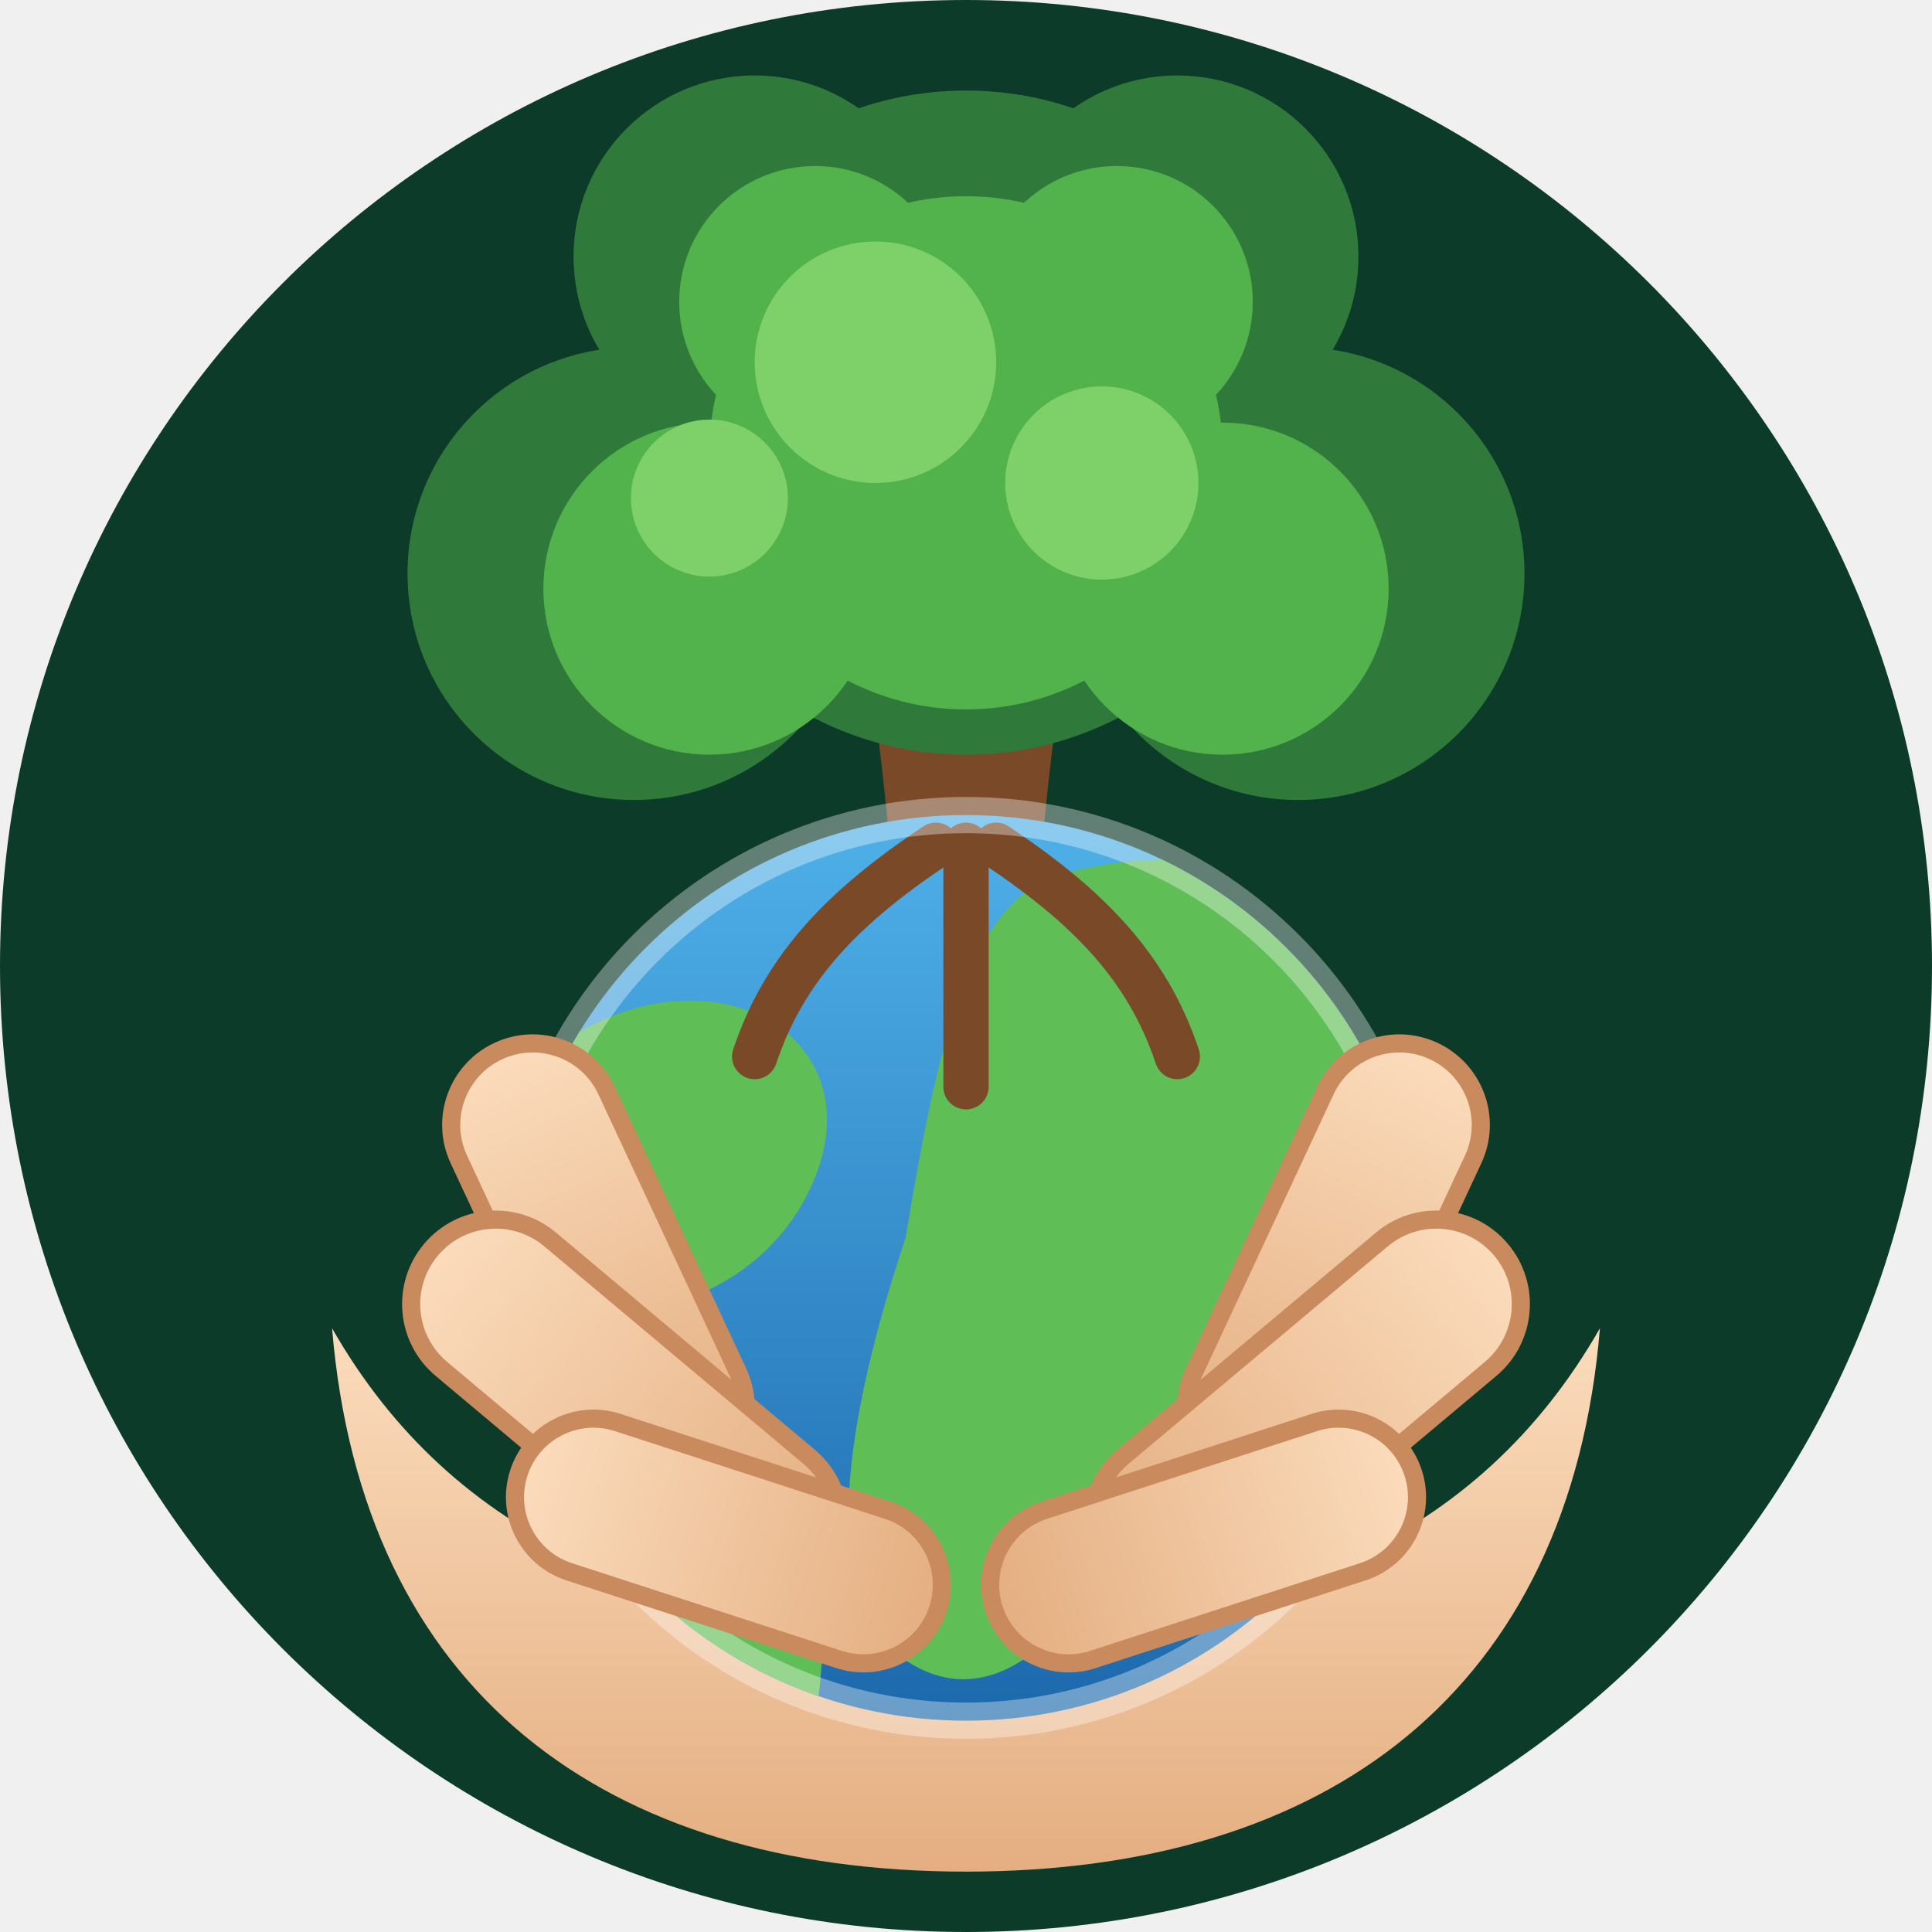
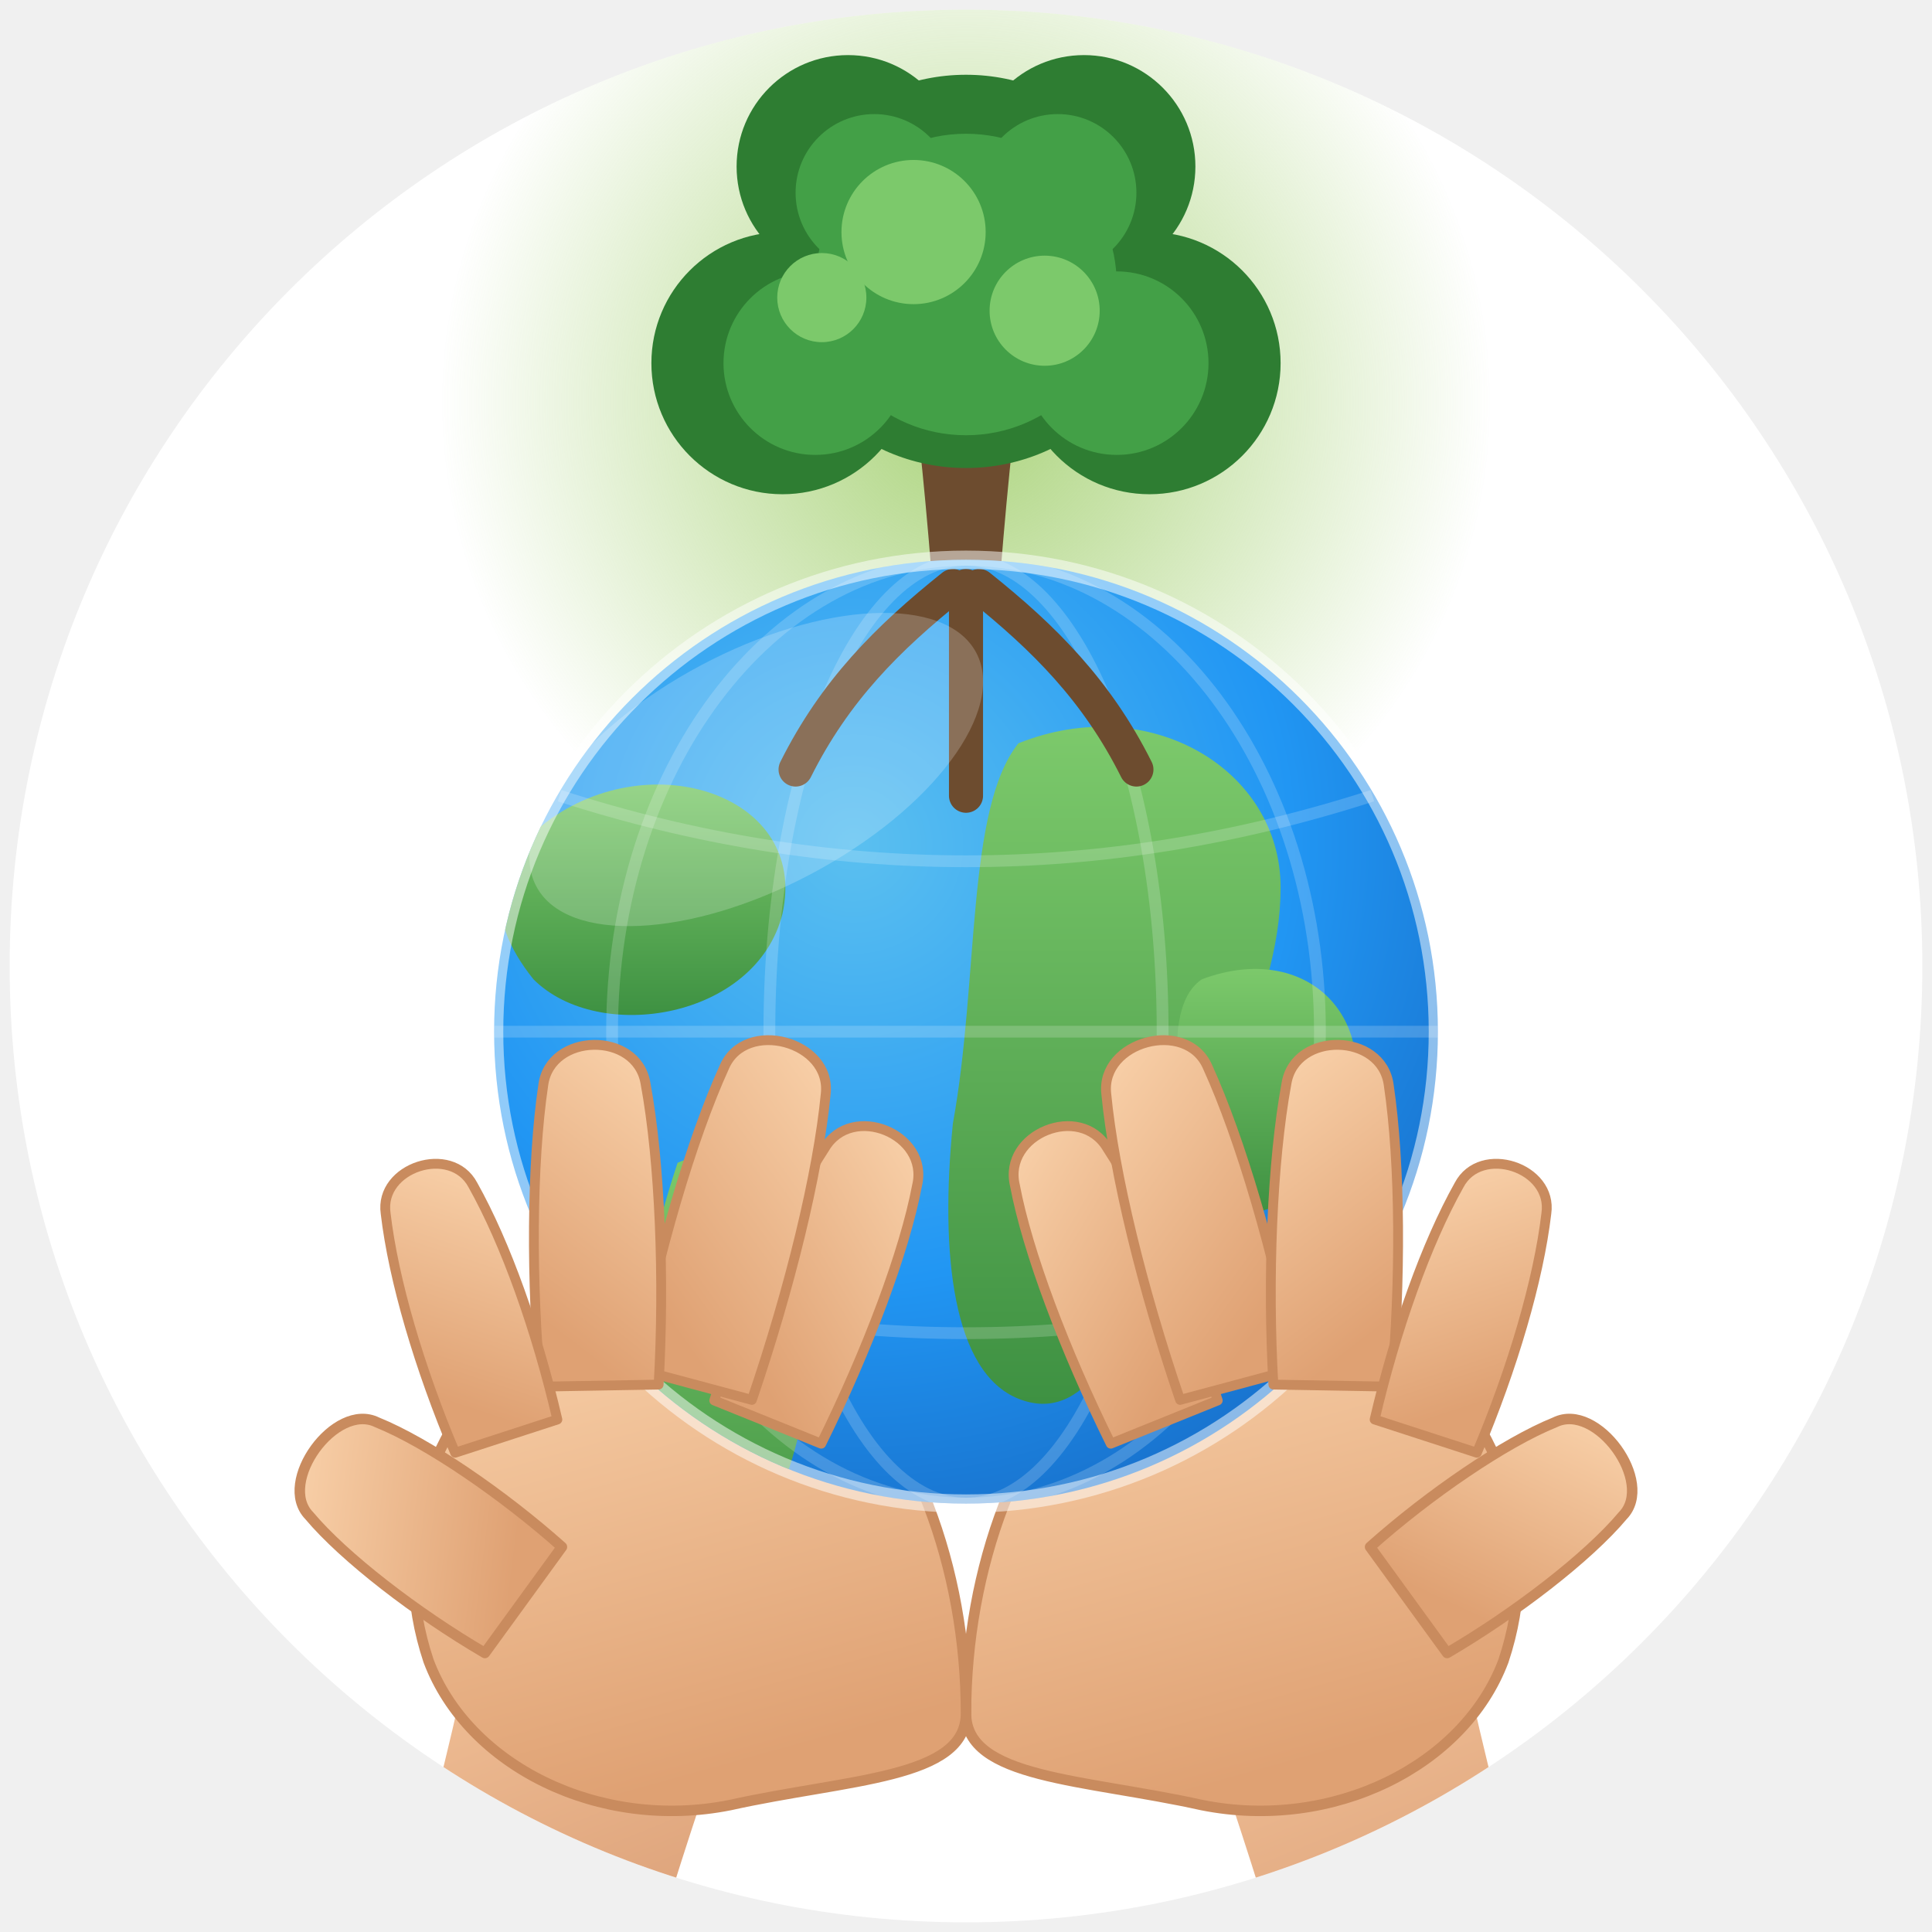
- <svg xmlns="http://www.w3.org/2000/svg" viewBox="0 0 64 64" role="img" aria-label="Hands cradling the earth with a tree growing from it">
+ <svg xmlns="http://www.w3.org/2000/svg" viewBox="0 0 200 200">
  <defs>
-     <linearGradient id="f-sea" x1="0" y1="0" x2="0" y2="1">
-       <stop offset="0" stop-color="#4FB0E8" />
-       <stop offset="1" stop-color="#1C69AC" />
+     <radialGradient id="dl-sea" cx=".38" cy=".3" r=".85">
+       <stop offset="0" stop-color="#5BC0F0" />
+       <stop offset=".55" stop-color="#2196F3" />
+       <stop offset="1" stop-color="#1565C0" />
+     </radialGradient>
+     <linearGradient id="dl-land" x1="0" y1="0" x2="0" y2="1">
+       <stop offset="0" stop-color="#7CC96B" />
+       <stop offset="1" stop-color="#3E9142" />
    </linearGradient>
-     <linearGradient id="f-skin" x1="0" y1="0" x2="0" y2="1">
-       <stop offset="0" stop-color="#FBDCBC" />
-       <stop offset="1" stop-color="#E4AE81" />
+     <linearGradient id="dl-skin" x1="0" y1="0" x2=".3" y2="1">
+       <stop offset="0" stop-color="#FAD3AC" />
+       <stop offset="1" stop-color="#DFA173" />
    </linearGradient>
-     <clipPath id="f-globe">
-       <circle cx="32" cy="42" r="15" />
+     <linearGradient id="dl-skin2" x1="0" y1="0" x2=".3" y2="1">
+       <stop offset="0" stop-color="#F3C39A" />
+       <stop offset="1" stop-color="#D2926A" />
+     </linearGradient>
+     <linearGradient id="dl-ring" x1="0" y1="0" x2="1" y2="1">
+       <stop offset="0" stop-color="#5CBB4A" />
+       <stop offset="1" stop-color="#2E8B2E" />
+     </linearGradient>
+     <radialGradient id="dl-glow" cx=".5" cy=".5" r=".5">
+       <stop offset="0" stop-color="#9CCC65" stop-opacity=".85" />
+       <stop offset="1" stop-color="#9CCC65" stop-opacity="0" />
+     </radialGradient>
+     <clipPath id="dl-clip">
+       <circle cx="100" cy="100" r="36" />
+     </clipPath>
+     <path id="dl-leaf" d="M0 0C4 -6 11 -7.5 16 -5C13 1.5 6 3.5 0 0Z" />
+     <clipPath id="dl-disc">
+       <circle cx="100" cy="100" r="99" />
    </clipPath>
  </defs>
-   <circle cx="32" cy="32" r="32" fill="#0D3B2A" />
-   <path d="M29.8 32 C29.4 26 28.8 22 28.2 18 C27.4 13 30 10.5 32 10.5 C34 10.5 36.6 13 35.8 18            C35.2 22 34.6 26 34.2 32 Z" fill="#7A4A28" />
-   <g fill="#2F7A3A">
-     <circle cx="32" cy="14" r="11" />
-     <circle cx="21" cy="19" r="7.5" />
-     <circle cx="43" cy="19" r="7.5" />
-     <circle cx="25" cy="8.5" r="6" />
-     <circle cx="39" cy="8.5" r="6" />
-   </g>
-   <g fill="#52B24B">
-     <circle cx="32" cy="15" r="8.5" />
-     <circle cx="23.5" cy="19.5" r="5.5" />
-     <circle cx="40.5" cy="19.5" r="5.5" />
-     <circle cx="27" cy="10" r="4.5" />
-     <circle cx="37" cy="10" r="4.5" />
-   </g>
-   <g fill="#7ED169">
-     <circle cx="29" cy="12" r="4" />
-     <circle cx="36.5" cy="16" r="3.2" />
-     <circle cx="23.5" cy="16.5" r="2.6" />
-   </g>
-   <path d="M11 44 C12 56 20 62 32 62 C44 62 52 56 53 44 C49 51 42 54 32 54 C22 54 15 51 11 44 Z" fill="url(#f-skin)" />
-   <circle cx="32" cy="42" r="15" fill="url(#f-sea)" />
-   <g clip-path="url(#f-globe)">
-     <g fill="#5FBE55">
-       <path d="M18 35 C23 31 29 34 27 39 C25 44 18 45 15 41 Z" />
-       <path d="M35 29 C42 27 48 31 47 37 C46 42 41 44 38 49 C36 54 33 57 30 55 C27 53 28 47 30 41 C31 35 32 30 35 29Z" />
-       <path d="M22 48 C26 46 28 51 27 57 L20 57 C19 53 20 49 22 48Z" />
-     </g>
-     <g fill="none" stroke="#7A4A28" stroke-width="1.5" stroke-linecap="round">
-       <path d="M31 28 C28 30 26 32 25 35" />
-       <path d="M33 28 C36 30 38 32 39 35" />
-       <path d="M32 28 C32 31 32 33 32 36" />
+   <circle cx="100" cy="100" r="99" fill="#FFFFFF" />
+   <g clip-path="url(#dl-disc)">
+     <g transform="translate(-35.7 -28.9) scale(1.357)">
+       <circle cx="100" cy="52" r="40" fill="url(#dl-glow)" />
+       <path d="M97.6 68 C97 60 96.4 54 95.6 48 C94.6 41 99 37.5 100 37.5 C101 37.5 105.4 41 104.4 48          C103.6 54 103 60 102.4 68 Z" fill="#6D4C2F" />
+       <g fill="#2E7D32">
+         <circle cx="100" cy="42" r="15" />
+         <circle cx="86" cy="49" r="10" />
+         <circle cx="114" cy="49" r="10" />
+         <circle cx="91" cy="34" r="8.5" />
+         <circle cx="109" cy="34" r="8.5" />
+       </g>
+       <g fill="#43A047">
+         <circle cx="100" cy="43" r="11.5" />
+         <circle cx="88.5" cy="49" r="7" />
+         <circle cx="111.5" cy="49" r="7" />
+         <circle cx="93" cy="36" r="6" />
+         <circle cx="107" cy="36" r="6" />
+       </g>
+       <g fill="#7CC96B">
+         <circle cx="96" cy="39" r="5.5" />
+         <circle cx="106" cy="45" r="4.2" />
+         <circle cx="89" cy="44" r="3.4" />
+       </g>
+       <g fill="url(#dl-skin2)">
+         <path d="M118 152 C122 164 126 176 129 190 L149 190 C145 175 141 162 138 148 Z" />
+         <path d="M82 152 C78 164 74 176 71 190 L51 190 C55 175 59 162 62 148 Z" />
+       </g>
+       <g fill="url(#dl-skin)" stroke="#C98B5E" stroke-width=".8" stroke-linejoin="round">
+         <path d="M100 152 C100 141 104 130 111 124 C118 119 128 119 134 124 C141 130 144 139 141 148 C138 156 128 161 118 159 C109 157 100 157 100 152 Z" />
+         <path d="M100 152 C100 141 96 130 89 124 C82 119 72 119 66 124 C59 130 56 139 59 148 C62 156 72 161 82 159 C91 157 100 157 100 152 Z" />
+       </g>
+       <circle cx="100" cy="100" r="36" fill="url(#dl-sea)" />
+       <g clip-path="url(#dl-clip)">
+         <g fill="url(#dl-land)">
+           <path d="M68 84 C76 78 88 82 86 91 C84 99 72 101 67 96 C63 91 64 87 68 84Z" />
+           <path d="M78 110 C85 107 89 115 88 126 C87 137 81 145 77 142 C72 138 74 122 78 110Z" />
+           <path d="M104 78 C114 74 124 80 124 89 C124 98 118 107 115 116 C112 124 109 130 104 128              C99 126 98 117 99 107 C101 96 100 83 104 78Z" />
+           <path d="M118 96 C126 93 132 99 129 107 C126 114 120 116 118 111 C116 105 115 98 118 96Z" />
+         </g>
+         <g fill="none" stroke="#fff" stroke-opacity=".18" stroke-width=".9">
+           <ellipse cx="100" cy="100" rx="15" ry="36" />
+           <ellipse cx="100" cy="100" rx="27" ry="36" />
+           <path d="M64 100H136" />
+           <path d="M69 82Q100 92 131 82" />
+           <path d="M69 118Q100 128 131 118" />
+         </g>
+         <g fill="none" stroke="#6D4C2F" stroke-width="2.6" stroke-linecap="round">
+           <path d="M99 66 C94 70 90 74 87 80" />
+           <path d="M101 66 C106 70 110 74 113 80" />
+           <path d="M100 66 C100 72 100 76 100 82" />
+         </g>
+         <ellipse cx="84" cy="80" rx="19" ry="9" fill="#fff" opacity=".2" transform="rotate(-28 84 80)" />
+       </g>
+       <circle cx="100" cy="100" r="36" fill="none" stroke="#fff" stroke-opacity=".5" stroke-width="1.4" />
+       <g fill="url(#dl-skin)" stroke="#C98B5E" stroke-width=".8" stroke-linejoin="round">
+         <path d="M-5 4 C-5.6 -2 -5.4 -9 -4.4 -13 C-3.8 -16.5 3.8 -16.5 4.4 -13 C5.4 -9 5.6 -2 5 4 Z" transform="translate(137 141) rotate(54)" />
+         <path d="M-5 4 C-5.6 -2 -5.4 -9 -4.4 -13 C-3.8 -16.5 3.8 -16.5 4.4 -13 C5.4 -9 5.6 -2 5 4 Z" transform="translate(63 141) rotate(-54)" />
+       </g>
+       <g fill="url(#dl-skin)" stroke="#C98B5E" stroke-width=".75" stroke-linejoin="round">
+         <g>
+           <path d="M-4.4 3 C-5 -5 -4.8 -13 -3.8 -18 C-3.2 -22 3.2 -22 3.8 -18 C4.8 -13 5 -5 4.4 3 Z" transform="translate(114 127) rotate(-22)" />
+           <path d="M-4.6 3 C-5.2 -6 -5 -15 -4 -21 C-3.4 -25 3.4 -25 4 -21 C5 -15 5.2 -6 4.6 3 Z" transform="translate(120 124) rotate(-15)" />
+           <path d="M-4.5 3 C-5.1 -5 -4.9 -14 -3.9 -20 C-3.3 -24 3.3 -24 3.9 -20 C4.9 -14 5.1 -5 4.5 3 Z" transform="translate(128 124) rotate(1)" />
+           <path d="M-4.1 3 C-4.7 -4 -4.5 -11 -3.5 -16 C-2.9 -19.5 2.9 -19.5 3.5 -16 C4.5 -11 4.7 -4 4.1 3 Z" transform="translate(136 128) rotate(18)" />
+         </g>
+         <g transform="translate(200 0) scale(-1 1)">
+           <path d="M-4.4 3 C-5 -5 -4.8 -13 -3.8 -18 C-3.2 -22 3.2 -22 3.8 -18 C4.8 -13 5 -5 4.4 3 Z" transform="translate(114 127) rotate(-22)" />
+           <path d="M-4.6 3 C-5.2 -6 -5 -15 -4 -21 C-3.4 -25 3.4 -25 4 -21 C5 -15 5.2 -6 4.6 3 Z" transform="translate(120 124) rotate(-15)" />
+           <path d="M-4.5 3 C-5.1 -5 -4.9 -14 -3.9 -20 C-3.3 -24 3.3 -24 3.9 -20 C4.9 -14 5.1 -5 4.5 3 Z" transform="translate(128 124) rotate(1)" />
+           <path d="M-4.1 3 C-4.7 -4 -4.5 -11 -3.5 -16 C-2.9 -19.5 2.9 -19.5 3.5 -16 C4.5 -11 4.7 -4 4.1 3 Z" transform="translate(136 128) rotate(18)" />
+         </g>
+       </g>
    </g>
  </g>
-   <circle cx="32" cy="42" r="15" fill="none" stroke="#fff" stroke-opacity=".35" stroke-width="1.2" />
-   <g fill="url(#f-skin)" stroke="#C98B5E" stroke-width=".6">
-     <rect x="-2.7" y="-13" width="5.4" height="15.7" rx="2.7" transform="translate(42 46.6) rotate(25)" />
-     <rect x="-2.8" y="-14" width="5.6" height="16.8" rx="2.8" transform="translate(39 50.4) rotate(50)" />
-     <rect x="-2.6" y="-12" width="5.2" height="14.6" rx="2.6" transform="translate(35.4 52.5) rotate(72)" />
-     <rect x="-2.7" y="-13" width="5.4" height="15.7" rx="2.7" transform="translate(22 46.6) rotate(-25)" />
-     <rect x="-2.8" y="-14" width="5.6" height="16.8" rx="2.8" transform="translate(25 50.4) rotate(-50)" />
-     <rect x="-2.6" y="-12" width="5.2" height="14.6" rx="2.6" transform="translate(28.6 52.5) rotate(-72)" />
-   </g>
</svg>
